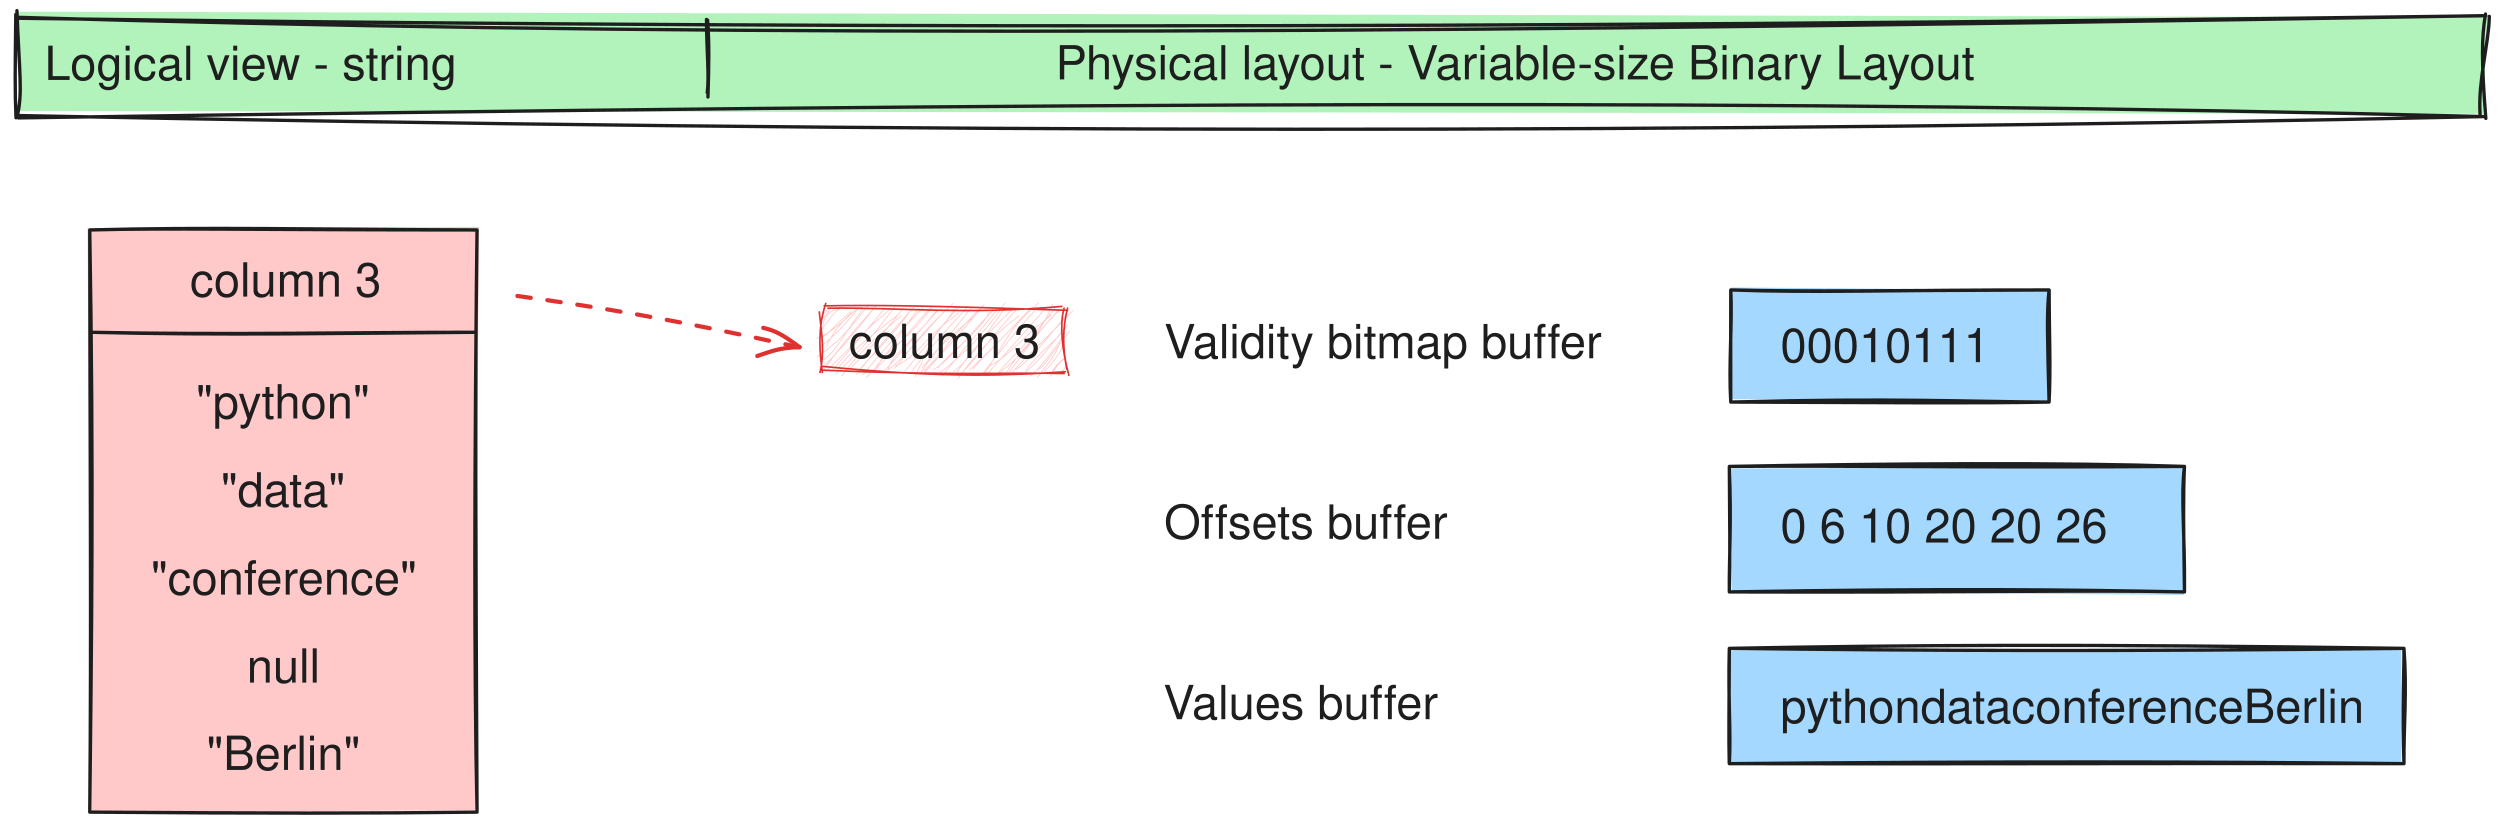
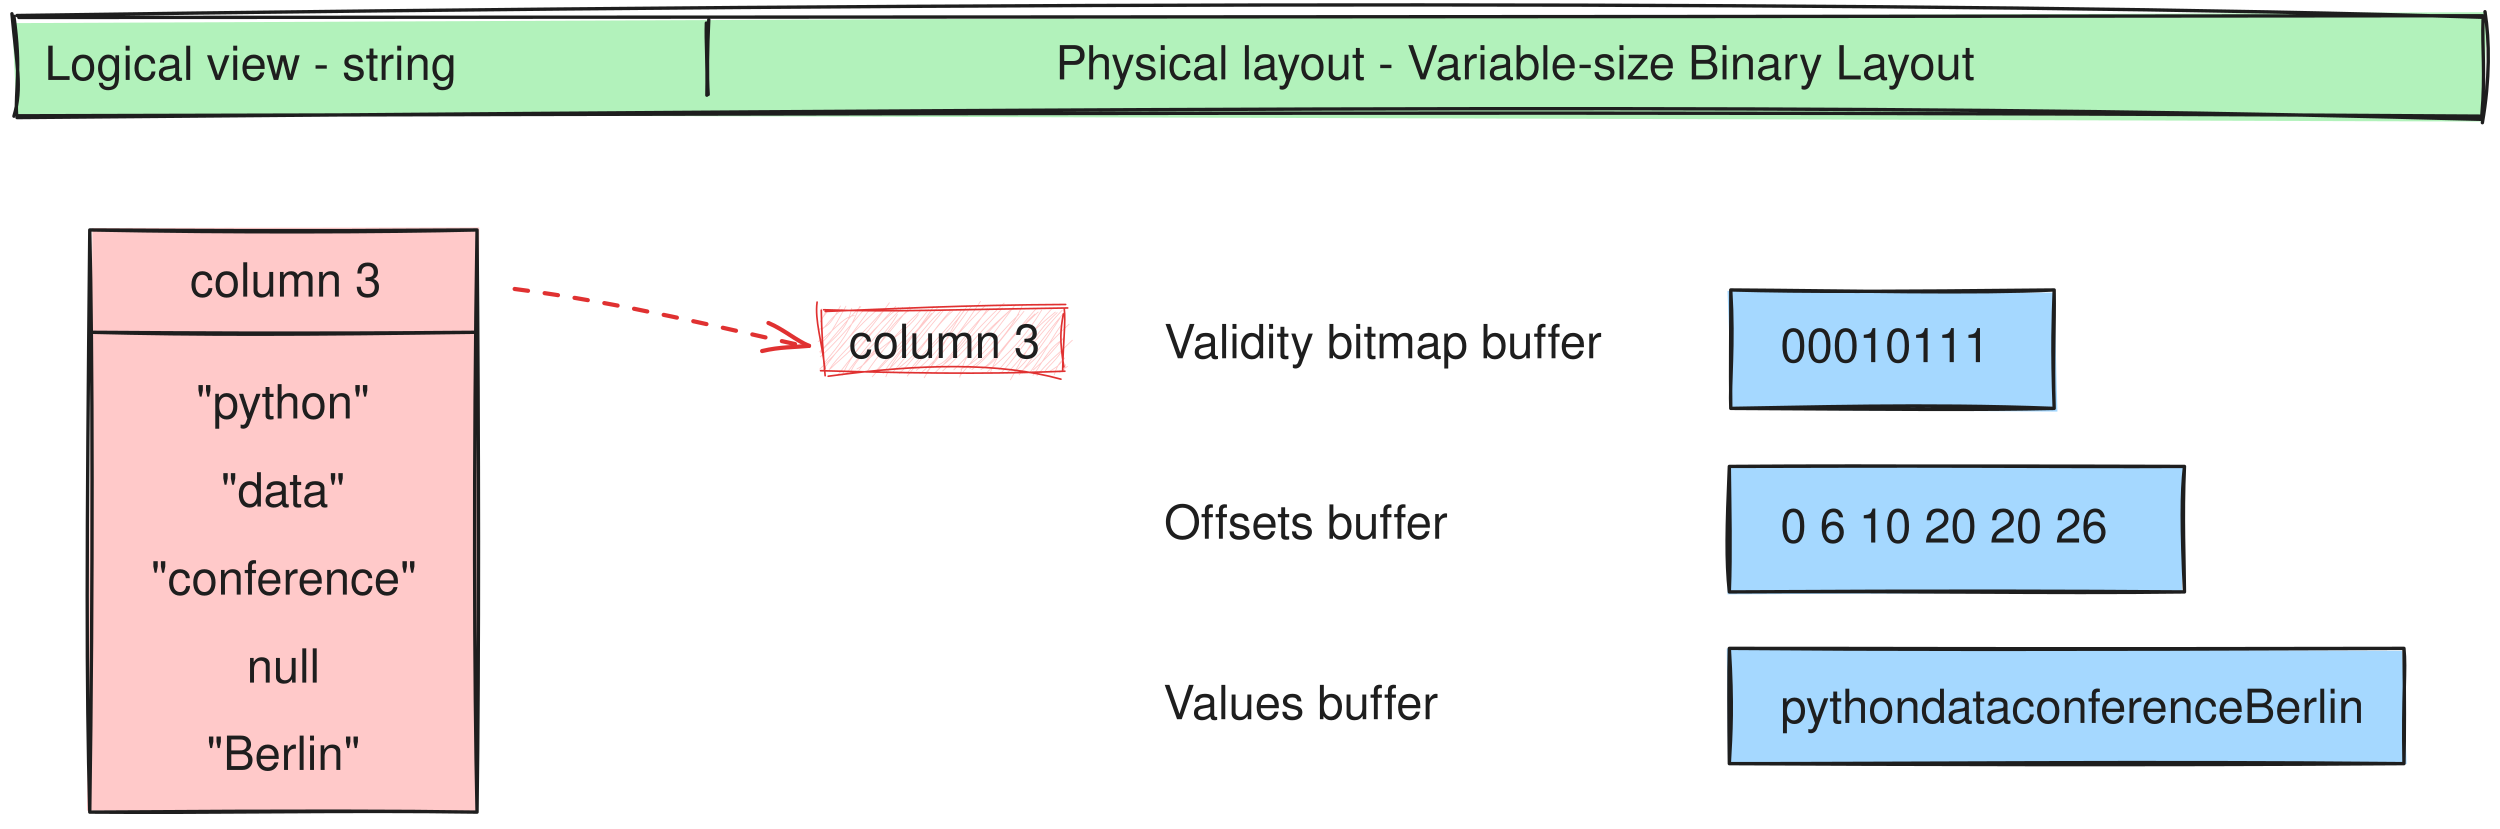
<svg xmlns="http://www.w3.org/2000/svg" version="1.1" viewBox="0 0 1487.031 493.062" width="1487.031" height="493.062">
-   
-   eyJ2ZXJzaW9uIjoiMSIsImVuY29kaW5nIjoiYnN0cmluZyIsImNvbXByZXNzZWQiOnRydWUsImVuY29kZWQiOiJ4nO2cW3NcdTAwMWG5XHUwMDEygN/zKyif17VWrbv2zVx1MDAxN4zvsYNvydlTrlx1MDAwMVx1MDAwNjNcdTAwMDZcdTAwMDZcZoPBTuW/n1x1MDAxNk5cdTAwMThcdTAwMThmXHUwMDFjXGbYy7rspHyRZiQh9afullr6/imXW4tcdTAwMWXa/tpfuTV/UPZcdTAwMWFBpeP11/5w6fd+p1x1MDAxYrRCzGLDv7utXqc8fLJcdTAwMTZF7e5ff/5cdTAwMTm/Qcqt5tNbfsNv+mHUxef+i3/nct+H38fq6fjlyFx1MDAwYm9cdTAwMWH+8IVhVlxcXHUwMDE1XHUwMDAwqGTycStcdTAwMWPWy0BQLak2ZvREXHUwMDEwVvyBK9SjcWlBd1x1MDAxYltcdTAwMTH5XHUwMDE1zKh6ja5cdTAwMWbnuKS1xrni9d2o2Fx1MDAxMPV8fWfd7O72XHUwMDBiJ/Hr1aDRKEZcdTAwMGaNYWO7LfyAcV436rTq/mVQiWq/+mUsPeutTqt3U1x1MDAwYv2u61x1MDAxNFx1MDAxOKW22l45iFx1MDAxZVxcXHUwMDFhpaPUp575K1x1MDAxN6e4z8eptYRLZVx1MDAwNVx1MDAwM66V5HyU7VxuXHUwMDEwXHUwMDFjiFx1MDAwNMU4o1QpIzRPtGyr1Wh1XFzL/lx1MDAwM777XHUwMDE3t63kles32MCwXHUwMDEyP+PJiqlW42f6vz6vpkQzy1x1MDAxOFx1MDAxM/hdaz16ouZcdTAwMDc3tVxiXHUwMDFm0YIoIS1nzFxizqSKh6rrXHUwMDBmXHUwMDA3RFpJwSpcdTAwMTO/62pv71ViiVx1MDAxOaae893ufm+bXHUwMDFlXp/W853tm8Ht1i5f+5n/v3iwOl7T33NcdTAwMDWHvUZjvMfDys9cdTAwMWWfyCi5jPyYjMZF9dpcdTAwMTXvSWhAXHUwMDAzZ1pcbrBCxdLYXGLCerK4RqtcXI/lbJj64490sY/8QZQm8Vx1MDAwNniWwINcdTAwMDCpmFx1MDAxNVxcpVxiPMwu8NHXYvHLzsHA7IjDTVvpXdVb0qy4wFx1MDAwM7NcdTAwMDRhN5IyhjKXkHdcdISifHGhqFx1MDAwNkOZeFx1MDAxZHmnjHCLgqzltKRzRsCOf6mkqDNqsXWgJbxDWY9b1Vxuo2LwOJygzUTqjtdcZlx1MDAxYVx1MDAwZlx1MDAxM2IzhFx1MDAwMLuc5lx1MDAxNFxuXHUwMDAx9tDwv8qtTTyx0VxibsLhTO1XJ5mJXHUwMDAy1Dij7KjVjnPLWKNcdTAwMTeEfme6h1qd4CZcYr3G2W9rx8/t7/5cdTAwMWFhICCfRfpZTSZkplwis2BcZpPapmHNZsfasPXqfd9/hK32OfNq161Kvth+K6zjd16CNaNcdTAwMDZVXGKCq5RcdTAwMTb4b0zkhlx1MDAwNShBqFx1MDAxMajBgHJQYFSiZS/jusSqrFSa5lx1MDAxYYTSXHUwMDA0K1x1MDAwME6BSUvtNN3SXHUwMDEyIThcdTAwMDdrXFwzQIwp1Ce48UUshVx1MDAxOf1cdTAwMWXhnkuRXHRus1x1MDAwNF4pykBJzVJcdTAwMDSezy7wlXbBP7zim6XTWn5jsHfS1Fx1MDAxN2Z3tfVcdTAwMTjqXHUwMDAwTfBcdTAwMWJcdTAwMDdcdTAwMTQ1irItJlx1MDAwNV5LYoxcdTAwMTVUWEM1pcmGvUjeo45cdTAwMTd2215cdTAwMDclXCJFl1x0rGk+PWYtRVx1MDAxZKtAvkNJX0yNXHUwMDFktm6cQsrdXHUwMDA3fj+3nsMxXHUwMDBiwpu31WW/acLLXHUwMDE0Wlx1MDAxNto4W2eijTY+UGXT0Fx1MDAxNrOjPTip5/Pmy+FFk/Ozol+t3uXvmiuOtrKGSNTlVlqDpmJClSHZUlrFpTHK2bBcdTAwMGKpsmfRlpJcdTAwMTJcdTAwMDGKOmdhLsBcdTAwMTU2llx1MDAxOS7j+ftcdTAwMDPwJ7pOalx1MDAwZt0hXlxy76HVi1x1MDAxMLBcdTAwMGKvXHUwMDEzeKWGv97FsnKbiGLnIXc4zH1b8Ods2lx1MDAxMi1cXK5NMnXkuaJfZtBuomlLNXL2aaG4VS1cdTAwMWbnXHUwMDBmLtXjffNcIqiL6Pbz/taKT1x1MDAwYsBcdTAwMDRcdTAwMDFcdTAwMDZo23JGXHUwMDAxTFxc9VDGLCVGoTo1Wlx0KqVJNOxlXHUwMDE2brVatmWbou05JVx1MDAxY+dcdTAwMDXJ0IClaF7EZkc8L1xiRZg2lqIlS9GYhTEn+qeNS3FcdTAwMTQl5ya2fv/ZiWFU4/fRbyNROb88rlx1MDAwZlip7l1cdTAwMTSg1s77930r70c9MyHVXqfT6q+Ncn5MNfSVLWjHYCpQkmZcdTAwMDFlmTFcdTAwMTJcdTAwMDcqjSf1XHUwMDAyNXtR3q9/6zRcdTAwMWZcdTAwMGL1vbB/dljqVeufV54nSdxsQq2VgIItJ3jiXHUwMDEy3JokZZprgdp4MY8xkydm0Fx1MDAxZkS3VWr03UHxaZxoklx1MDAxZcndmL3vxZ9u5HVcItQ0XHUwMDE1Z3QmXvHDSkZOw+tGW61mM4iwXHUwMDE5J60gjJJPXGbL3XCY1nxv6kNjyZl5bVfcZFx1MDAxN8e/5eJRXHUwMDFh/jH6/X9/pD6dOeyJtz+N/3ypcc1NJvUgtNZuXHUwMDExOJ6aY+z17Nhfl5p5XHUwMDBmSubqVG+39qpX4sA/6K069oYj2Fx1MDAxYcFcdTAwMDYjXHUwMDE1XHUwMDFm2zBcdTAwMThiT1x1MDAwNdHcWCUsR8tXvVx1MDAwZfZcdTAwMDCcKETEwHyGNTr+Ukut6aoo0NWxrMutRq9cdTAwMTnm+NtcdTAwMWHN07Uux0FcdTAwMTZjiyNJhlx1MDAxOZpWXHUwMDA25Tdttde8QHWH67vb0Ubvga5DqD5vXHUwMDFlNb5cZoorz7Amblx1MDAxN1BcIlx1MDAxY1x1MDAwNqZcdTAwMTjWmjAmJEVHwaJcdTAwMTTKV4KYcmKFZmpe91x1MDAxOK1cdTAwMGWGppd4j1uWi0H891r7Iaq1wr/X3lx1MDAxNuO0epdcdTAwMDSyyN6N5U5cdTAwMTdcdTAwMGKm0mxwOzvI24VcdTAwMDOxXHUwMDFmVY51dLZ/3+9tsegmXFx1Zex2Qlx1MDAwMUCjXHUwMDFiXHUwMDAydEpcdTAwMTlcdTAwMGJmUU1aSpVcdTAwMDRjXHJdLPogi2MtyLxcdTAwMWKxhlsxvj3xwe8vjrB+7+3pTda6JHalSKbG7jO6iMKOXHR6jO7G7Oju9u9vel/um41q4/ZcdTAwMTZcbl1227ta8UBcblx1MDAwNopcdTAwMTJhXHUwMDExXFyrpUEnZpJcXFx1MDAwM8RaLMVSkGimqsVcdTAwMDIpMlWwNIutUIOQILgx7MOQnmZcdTAwMTjRq/pcdTAwMWRcdTAwMWYl/e1JTq97WUZ15q5cdTAwMTNcdTAwMDNcdTAwMTQnztNDXHUwMDAxN2dcdTAwMDc67Fx1MDAxYzXuXHUwMDBlNtfvN4J6UPH2Slx1MDAwN3uKrjrQllx1MDAxM6mU0dTyacdYXHUwMDFhRVDfXHRcdTAwMTdkp5Hs19HFXHUwMDE2iFBi7sgojk6181x1MDAwNz5onqZ50+9gJW9P8nS9S6JYZbvG1Fgm0DdLc423Zqe42Vx1MDAwZvOXu6WCre/uXHUwMDFk3emj652v1+srTjFcdTAwMDNNJJrSTFA1bVFLjsau4lx1MDAxNFx1MDAwMJ1PwXSiXcuBWOA8YqSdk2G09/FlQ+VHWEhcdTAwMTJiV/Db4jtZ4zKjXHUwMDE4eTa9XHUwMDFhXGZcdTAwMTieuja9PTu8va2vm5eXX3c2XHUwMDBmXHUwMDA3X/3toH10dne1mVx1MDAwMW/NK9d6XHUwMDFkP1x1MDAwYl9IpL9iXHUwMDFjo5SWSKutsUpcdTAwMWGuJ6O60DAhSlx1MDAwYqaUooZzOlx1MDAwNliSX59y4DBcdTAwMWa/IFx1MDAwNJFaWulCTJiGlDBGbIhV6JWDYTiRpECstVx1MDAxMYytzNLWqMZ/91x1MDAwNm+mLtSZXHUwMDFlKlOoXHQoTV1cXMrPTlx1MDAxM+TDxvlD+eH88e7oMTzub53JL2zFVSHKsFs+XHUwMDEyyqAkKjVcdTAwMTnqz1x1MDAwNVx1MDAxMEebXHUwMDA2ga4sWyhA8tX2edB3lsotMn1cdTAwMTi0SV34vvZ50CTLXHUwMDAyWEicYZVkaepwZ3aAT1x1MDAwYls725xtXHUwMDE1bsJSaLeDu3p4VlpxgLXi2KHIsVx1MDAxZe7kyMlISCFcZkE8cO6jSkpKX8eYXHUwMDA1XHUwMDE30m9cdTAwMTY6rSM0lXT87Vx1MDAwZoafaPpcXK12/aibK/WqVb/ztiRn1b1cdTAwMWOetYVkalx1MDAxY9gsNKM21bwtzM7zeWeLnuhH2b3vXHUwMDFk31bzu/d1fXy48jwztF81ajVkWYqEaypcdTAwMTVcdTAwMDHKKXU7Klx1MDAxM7GBy8WZXHUwMDEx9D0kXHUwMDFhXHUwMDA1c7qnRjPNqeRcdTAwMWY4J3G+8Fx1MDAxYT3/n6E5o+rlwGxUdiBcdTAwMTW6YsxYlrrStDs7zXdS7Xyrim5cdTAwMTHWa72Dx5vat3rvceVpfk47O/taUOtcdTAwMGVcdTAwMTlb7CXOX4dnJlxysVQwOy/PSmqD2vldR1POS3NQQWHIlYKo6bX/KayfbcNcdTAwMTJcdTAwMTekbPZxeS1cdTAwMTnXzo1LYXxvdsa7Yb1UPK89VpphUFx1MDAxMIPW3WPTq6w241x1MDAxY1x1MDAxZiHoXHUwMDFlcyeC09dDcKZcYqpSq41VwJwrvVx1MDAxMONZx+XBWIJVXHUwMDE5bZR210PYlENcdTAwMDdKXHItXHUwMDBik30/XHUwMDA0mmSgxr2E1Vx1MDAwNVx1MDAxZLt97GKCV1oz0tkrsNxcdTAwMTiuOaRugu7PLvB7+/eXO1fXPLo6vTw4vVx1MDAwZaCQf7xadYF/7npcYi44wX7RXGZcXNxcdTAwMDBbMDg4U9xcdTAwMTklQlhcdTAwMTfkOJ/DKa1g6t+xf4J9PCaGr347XHUwMDA0pUBcdTAwMDHgbZXYdK0vU1tZp3pcdTAwMDTNXHUwMDBlKZTSLWrK1Likg9lcdF7fuNzpXHUwMDE1707goVHvbqvBzu1R+c1CXG7n3EFBclxiXHUwMDE1oKTk1pjEqi9aokRIrlxcwFx1MDAxMnVR9ItprKyLIOImjbhcdTAwMTWCuFx1MDAxME9hXHUwMDE1XHUwMDEzwGHsTOwoXHUwMDE0yVwiXGaW6ndcdTAwMWRO+M5cdTAwMGb2TDw9NeTx25/Gf2aB/7TblEK+kZmrS0Y7b0iwNNV9ODv4z++JvWjzNFx1MDAxM/2K1635y2Wfa0uMu1x1MDAxMuTpkHDiRFx1MDAxZlqr1lwiZkpZa1BDZnukXHUwMDBi7Z4qTTh1e05Su+hCk6bEXHUwMDA1oVJTKlxmOEU9dn/JaJXJXHUwMDA1QbB/hbW6rLkg3pr9ddnf3lxmZ7WHWr/cc61cXKfEoOwrd1xykmGcq/FzdWs3XntoXHUwMDFjuYMjXHUwMDFjR1x1MDAwNZRcdTAwMTXSyp9cdTAwMGb8SJ+Fstr0fHDBZJuUcPjjgKJRbcZcdTAwMDJyRm1cdTAwMDJGhDFoyjElsT+nm7Tk6S85sSx1XHUwMDA2zFx1MDAxNn/3NSX4L5xcdTAwMTJ/c8ejzLwpXGKYVlx1MDAwMsZcdTAwMTep4nnx6Fx1MDAwNS6NvVayVjtmhfN8M3zIXHUwMDE3j1xuhVx1MDAxNT/n/JsrXHUwMDFl0UpCn1x1MDAwNqdcdTAwMWGUUJxvXHUwMDE2POec5dNcYlxuXHUwMDA0R4BaPbzh0aR58IZI7eZcdTAwMTSkM9WDXHUwMDE3XHUwMDE24ZH8XZ55fFboM9elx+5vTEZ94IBLnOLSNpmOZ1x1MDAxN/dB/+vu2eNZ5+D09Ph4/2pw14fKt1x1MDAxNVx1MDAxN/dnPXgpXHKyILQw7mohLpKRXcuRdlQvZN71aO2W21x1MDAxNPtYkFx1MDAxZSX/8t6fjua5Iz7x4YCn4OK39ednaUeGh//p59Csee12McLeXHUwMDFjmVx1MDAxOGvunq3NVDPTfbmBXHUwMDFkTlx1MDAwZo4531xyzPdcdTAwMWaffvxcdTAwMWbTvlwiXHUwMDE2In0=
  <defs>
    <style class="style-fonts">
      @font-face {
        font-family: "Virgil";
        src: url("https://excalidraw.com/Virgil.woff2");
      }
      @font-face {
        font-family: "Cascadia";
        src: url("https://excalidraw.com/Cascadia.woff2");
      }
      @font-face {
        font-family: "Assistant";
        src: url("https://excalidraw.com/Assistant-Regular.woff2");
      }
    </style>
  </defs>
  <g stroke-linecap="round" transform="translate(1028.625 277.4315) rotate(0 135.3646 37.32297)">
-     <path d="M1.26 1.18 L271.58 0.34 L270.31 76.42 L1.56 74.39" stroke="none" stroke-width="0" fill="#a5d8ff" />
-     <path d="M0 0 C98.51 -1.77, 196.37 -2.52, 270.73 0 M0 0 C69.66 -0.61, 139.93 0.87, 270.73 0 M270.73 0 C268.39 18.51, 271.04 38.44, 270.73 74.65 M270.73 0 C269.83 16.61, 270.2 35.35, 270.73 74.65 M270.73 74.65 C211.1 73.31, 147.67 75.17, 0 74.65 M270.73 74.65 C201.77 73.35, 133.77 72.39, 0 74.65 M0 74.65 C-0.25 56.19, 1.4 34.22, 0 0 M0 74.65 C0.55 53.83, 0.2 34.02, 0 0" stroke="#1e1e1e" stroke-width="2" fill="none" />
+     <path d="M-0.16 -0.13 L270.38 0.88 L269.2 74.76 L-1.1 76.09" stroke="none" stroke-width="0" fill="#a5d8ff" />
+     <path d="M0 0 C99.08 -0.77, 197.98 0.42, 270.73 0 M0 0 C103.23 -0.36, 205.67 -0.22, 270.73 0 M270.73 0 C268.9 15.58, 268.92 36.77, 270.73 74.65 M270.73 0 C269.41 29.71, 270.65 56.86, 270.73 74.65 M270.73 74.65 C188.37 75.73, 105.98 73.88, 0 74.65 M270.73 74.65 C202.59 74.18, 132.47 73.87, 0 74.65 M0 74.65 C-2 55.98, -1.56 36.6, 0 0 M0 74.65 C0.93 51.11, 0.28 25.98, 0 0" stroke="#1e1e1e" stroke-width="2" fill="none" />
  </g>
  <g transform="translate(1059.018 296.9586) rotate(0 101.1992 16.1)">
    <text x="0" y="25.761" font-family="Helvetica, Segoe UI Emoji" font-size="28px" fill="#1e1e1e" text-anchor="start" style="white-space: pre;" direction="ltr" dominant-baseline="alphabetic">0 6 10 20 20 26 </text>
  </g>
  <g stroke-linecap="round" transform="translate(10 10) rotate(0 733.5156 29.72166)">
-     <path d="M0.63 -3.04 L1469.53 0.27 L1466.99 57.72 L1.26 56.03" stroke="none" stroke-width="0" fill="#b2f2bb" />
-     <path d="M-0.68 0.84 C427.25 6.54, 853.17 7.67, 1468.55 -0.62 M-0.4 0.28 C363.15 10.9, 726.15 12.05, 1466.78 -0.67 M1470.66 -0.26 C1470.56 15.09, 1463.83 37.99, 1465.19 58.1 M1468.41 -1.66 C1466.07 12.24, 1465.89 25.99, 1468.6 60.44 M1466.83 59.32 C1052.76 48.89, 640.1 50.59, 0.94 60.13 M1467.65 59.34 C1001.83 69.53, 537.05 69.47, 0.47 58.71 M0.26 59.02 C3.6 45.17, 1.47 33.45, 0.07 -3.66 M-0.49 60.06 C-1.17 44.02, -1.02 32.52, -0.61 -1.42" stroke="#1e1e1e" stroke-width="2" fill="none" />
+     <path d="M-2.7 3.75 L1469.27 -2.77 L1467.11 62.3 L-0.1 57.91" stroke="none" stroke-width="0" fill="#b2f2bb" />
+     <path d="M1.2 0.39 C384.18 0.19, 770.61 0.15, 1466.67 -0.65 M0.08 -0.78 C578.88 -9.18, 1157.53 -9.54, 1467.55 0.31 M1468.09 -3.05 C1470.89 14.4, 1471.02 37.32, 1466.55 62.99 M1466.95 1.74 C1466.3 18.71, 1468.41 33.62, 1466.21 58.66 M1466.77 61.01 C1172.06 53.01, 879.83 52.4, 0.14 59.95 M1466.72 59.08 C1143.77 56.87, 821.37 56.6, 0.54 58.86 M-1.72 59.12 C3.41 42.3, -0.21 27.95, -2.91 -1.83 M-0.14 58.23 C-1.01 43.66, 2.79 31.98, -1.72 -0.33" stroke="#1e1e1e" stroke-width="2" fill="none" />
  </g>
  <g transform="translate(26.47694 21.80472) rotate(0 122.9375 16.1)">
    <text x="0" y="25.761" font-family="Helvetica, Segoe UI Emoji" font-size="28px" fill="#1e1e1e" text-anchor="start" style="white-space: pre;" direction="ltr" dominant-baseline="alphabetic">Logical view - string</text>
  </g>
  <g transform="translate(627.8595 21.47495) rotate(0 275.208 16.1)">
    <text x="0" y="25.761" font-family="Helvetica, Segoe UI Emoji" font-size="28px" fill="#1e1e1e" text-anchor="start" style="white-space: pre;" direction="ltr" dominant-baseline="alphabetic">Physical layout - Variable-size Binary Layout</text>
  </g>
  <g stroke-linecap="round" transform="translate(53.3894 136.7834) rotate(0 115.1775 173.1395)">
-     <path d="M-1.37 -1.02 L231.52 -1.83 L229.08 345.15 L1.25 346.41" stroke="none" stroke-width="0" fill="#ffc9c9" />
-     <path d="M0 0 C69.06 -1.89, 133.99 -0.32, 230.36 0 M0 0 C46.42 -1.25, 92.69 -0.03, 230.36 0 M230.36 0 C229.07 92.15, 229.65 186.2, 230.36 346.28 M230.36 0 C228.89 129.35, 228.4 258.8, 230.36 346.28 M230.36 346.28 C166.18 347.09, 103.92 346.94, 0 346.28 M230.36 346.28 C168.65 346.99, 106.54 347.14, 0 346.28 M0 346.28 C1.07 245.86, 2.41 144.35, 0 0 M0 346.28 C0.99 236.5, 0.08 126.61, 0 0" stroke="#1e1e1e" stroke-width="2" fill="none" />
+     <path d="M1.58 -1.16 L231.69 -1.47 L229.84 345.96 L-1.68 345.42" stroke="none" stroke-width="0" fill="#ffc9c9" />
+     <path d="M0 0 C58 0.28, 118.36 0.79, 230.36 0 M0 0 C87.11 1.7, 173.99 1.32, 230.36 0 M230.36 0 C231.46 127.18, 231.6 251.68, 230.36 346.28 M230.36 0 C228.18 135.54, 228.67 271.22, 230.36 346.28 M230.36 346.28 C152.3 345.11, 72.13 346.9, 0 346.28 M230.36 346.28 C181.23 345.6, 133.26 345.37, 0 346.28 M0 346.28 C2.01 208.72, 1.69 71.2, 0 0 M0 346.28 C-2.1 269.71, -1.94 193.57, 0 0" stroke="#1e1e1e" stroke-width="2" fill="none" />
  </g>
  <g stroke-linecap="round">
    <g transform="translate(54.34574 197.6443) rotate(0 114.2212 0)">
-       <path d="M0 0 C82.11 1.67, 164.34 -0.11, 228.44 0 M0 0 C75.9 1.96, 152.87 0.58, 228.44 0" stroke="#1e1e1e" stroke-width="2" fill="none" />
+       <path d="M0 0 C60.55 0.37, 116.83 0.93, 228.44 0 M0 0 C63.63 1.68, 126.23 1.48, 228.44 0" stroke="#1e1e1e" stroke-width="2" fill="none" />
    </g>
  </g>
  <mask />
  <g transform="translate(112.9947 150.6543) rotate(0 56.80664 16.1)">
    <text x="0" y="25.761" font-family="Helvetica, Segoe UI Emoji" font-size="28px" fill="#1e1e1e" text-anchor="start" style="white-space: pre;" direction="ltr" dominant-baseline="alphabetic">column 3</text>
  </g>
  <g transform="translate(116.5933 223.1398) rotate(0 51.97363 16.1)">
    <text x="0" y="25.761" font-family="Helvetica, Segoe UI Emoji" font-size="28px" fill="#1e1e1e" text-anchor="start" style="white-space: pre;" direction="ltr" dominant-baseline="alphabetic">"python"</text>
  </g>
  <g transform="translate(131.3794 275.5343) rotate(0 37.1875 16.1)">
    <text x="0" y="25.761" font-family="Helvetica, Segoe UI Emoji" font-size="28px" fill="#1e1e1e" text-anchor="start" style="white-space: pre;" direction="ltr" dominant-baseline="alphabetic">"data"</text>
  </g>
  <g transform="translate(89.76692 327.9063) rotate(0 79.20801 16.1)">
    <text x="0" y="25.761" font-family="Helvetica, Segoe UI Emoji" font-size="28px" fill="#1e1e1e" text-anchor="start" style="white-space: pre;" direction="ltr" dominant-baseline="alphabetic">"conference"</text>
  </g>
  <g transform="translate(122.8345 432.1987) rotate(0 45.73242 16.1)">
    <text x="0" y="25.761" font-family="Helvetica, Segoe UI Emoji" font-size="28px" fill="#1e1e1e" text-anchor="start" style="white-space: pre;" direction="ltr" dominant-baseline="alphabetic">"Berlin"</text>
  </g>
  <g transform="translate(146.774 380.2783) rotate(0 21.79297 16.1)">
    <text x="0" y="25.761" font-family="Helvetica, Segoe UI Emoji" font-size="28px" fill="#1e1e1e" text-anchor="start" style="white-space: pre;" direction="ltr" dominant-baseline="alphabetic">null</text>
  </g>
  <g stroke-linecap="round" transform="translate(488.8656 183.5896) rotate(0 72.28798 18.98326)">
-     <path d="M0 0 C0 0, 0 0, 0 0 M0 0 C0 0, 0 0, 0 0 M0.2 5.07 C-0.23 3.44, 0.88 3.31, 4.49 0.02 M-0.96 6.58 C1.73 4.99, 2.83 2.91, 4.63 1.02 M0.62 12.27 C0.52 4.98, 3.86 1.52, 10.13 -0.05 M-0.08 11.83 C4.4 7.77, 4.74 3.64, 11.63 -0.65 M-3.02 17.67 C1.85 16.39, 10.64 9.68, 19.32 1.45 M-0.95 17.28 C3.67 16.12, 7.16 9.82, 17.23 1.91 M2.71 22.55 C6.6 13.14, 16.76 1.17, 23.7 -0.87 M-0.49 22.46 C6.88 16.5, 12.97 10.58, 21.22 0.3 M-2.82 28.72 C6.66 21.47, 9.27 21.19, 27.86 -2.19 M1.05 30.42 C7.77 25.89, 12.03 16.96, 24.53 -0.15 M-0.08 35.44 C10.05 25.44, 18.3 15.77, 32.15 -1.6 M0.11 37.78 C6.5 28.53, 15.17 17.19, 30.78 0.11 M2.39 37.47 C17.71 23.11, 23.47 13.98, 40.85 0.3 M5.93 37.26 C14.77 26.09, 26.17 13.83, 37.51 -0.41 M9.11 35.89 C16.98 25.7, 27.46 17.68, 45.11 3.72 M8.28 38.8 C18.97 29.26, 30.56 16.08, 43.65 -1.48 M11.74 40.09 C23.93 23.25, 38.54 12.05, 47.31 4.1 M16.08 36.07 C28.13 25.18, 42.39 7.61, 48.39 -0.31 M21.51 38.15 C23.67 32.93, 34.76 25.12, 51.91 2.46 M20.36 39.26 C34.42 21.82, 47.8 6.64, 54.68 -0.76 M26.73 40.76 C41.63 25.01, 50.98 7.34, 57.85 -0.19 M24.39 39.45 C37.46 23.26, 49.36 10.68, 60.11 -0.52 M33.18 35.57 C34.03 26.59, 47.34 23.3, 65.43 -0.55 M30.6 37.38 C42.27 25.77, 53.22 11.92, 64.41 -0.28 M38.99 37.56 C41 28.28, 47.08 26.17, 68.64 1.46 M36.03 38.26 C47.6 25.9, 60.9 10.31, 68.34 1.07 M43.02 35.44 C46.35 34.01, 52.49 20.22, 78.09 -3.04 M39.27 36.63 C49.74 28.55, 58.27 17.27, 73.13 1.23 M43.72 34 C58.13 27.91, 57.87 19.81, 81.38 2.55 M47.9 39.12 C60.99 22.7, 73.69 9, 79.45 -0.66 M55.5 40.5 C62.13 26.91, 62.22 18.76, 81.92 -1.33 M53.4 37.29 C58.07 30.8, 68.75 18.33, 86.82 -1.22 M59.66 35.03 C66.58 27.24, 68.06 23.1, 91.37 3.98 M58.62 38.44 C66.05 27.1, 72.56 20.01, 88.54 -0.02 M60.67 36.91 C70.16 28.92, 76.7 16.43, 96.48 -2.28 M60.7 38.41 C73.69 24.47, 84.6 11.85, 95.18 -0.79 M69.14 35.03 C76.72 25.44, 95.51 12.25, 99.46 2.11 M66.52 36.4 C77.97 28.6, 86.11 17.26, 101.44 1.45 M70.12 38.27 C84.83 26.74, 95.27 16.33, 108.9 -3.31 M71.61 39.81 C85.77 22.47, 98.1 8.26, 105.65 -0.89 M78.04 37.83 C90.43 27.56, 93.77 20.41, 108.06 0.74 M79.64 38.99 C87.42 26.7, 97.94 15.12, 112.67 0.97 M81.02 41.63 C96 20.24, 110.63 9.43, 117.21 4.35 M85.3 36.12 C94.04 26.53, 100.92 16.83, 116.71 -0.39 M87.8 36.68 C94.5 29.99, 106.74 18.52, 125.15 -0.91 M89.78 35.96 C98.66 25.45, 109.17 16.19, 123.5 0.56 M96.08 39.47 C107.33 23.54, 111.63 10.58, 128.98 -3.37 M95.65 38.72 C104.21 27.96, 111.53 17.78, 126.54 1.35 M99.42 34.29 C110.3 28.8, 115.65 20.71, 136.25 3.83 M98.4 38.83 C107.06 29.09, 116.67 18.67, 131.89 1.03 M103.59 39.7 C120.18 27.85, 131.47 11.73, 137.37 -2.83 M105.26 37.78 C112.63 28.65, 120.87 22.96, 139.07 -0.96 M108.81 39.55 C119.02 22.54, 131.58 12.42, 140.47 1.07 M110.07 39.67 C121.24 24.67, 133.3 7.35, 142.54 -0.04 M113.4 37.68 C122.53 27.08, 126.07 25.52, 149.14 1.32 M115.44 36.27 C126.32 28.69, 136.63 13.79, 145.98 3.41 M121.42 36.52 C128.97 26.07, 139.86 19.03, 145.93 10.15 M121.02 38.08 C130.57 29.58, 137.86 19.76, 144.34 11.51 M128.92 36.2 C134.08 32.54, 136.44 26.38, 147.33 13.62 M124.23 39.91 C134.54 30.35, 138.06 23.52, 143.38 16.75 M128.29 40.96 C132.7 33.89, 138.09 30.31, 141.44 20.51 M129.25 39.69 C135.77 35.05, 140.96 27.27, 143.97 21.29 M135.65 40.25 C138.57 36.32, 141.84 29.85, 145.46 29.81 M136.47 38.78 C138.43 34.27, 141.99 31.06, 144.53 29.21 M142.53 38.01 C143.56 36.79, 145.17 34.22, 145.3 33.93 M142.06 38.55 C142.28 37.67, 143.98 36.28, 145.16 34.13" stroke="#ffc9c9" stroke-width="0.5" fill="none" />
-     <path d="M3.63 -0.26 C47.12 -0.88, 84.53 3.87, 142.73 -1.34 M1.38 -1.66 C31.78 -2.22, 64.01 -1.8, 146.15 0.99 M144.06 -0.3 C141.45 8.97, 142.61 23.91, 146.93 39.68 M146.13 -0.25 C143.21 11.15, 143.04 23.03, 145.74 36.14 M144.83 37.54 C113.35 39.54, 77.07 41.87, 0.07 34.31 M144.08 38.58 C110.67 37.79, 77.5 39.99, -0.61 36.55 M0.27 37.93 C-1.15 27.24, -2.84 12.16, 2.32 -3.12 M-1.13 37.94 C1.69 26.58, -0.01 14.89, -1.55 1.98" stroke="#e03131" stroke-width="1" fill="none" />
+     <path d="M0 0 C0 0, 0 0, 0 0 M0 0 C0 0, 0 0, 0 0 M-0.9 7.81 C2.3 2.54, 2.35 0.52, 3.8 0.42 M-0.14 6.13 C2.11 3.32, 3.69 1.1, 4.21 0.51 M-2.29 12.36 C5.1 11.38, 7.99 3.53, 11.03 -1.6 M-0.19 12.64 C3.31 9.65, 4.6 6.12, 12.09 0.4 M-2.16 19.53 C5.23 15.54, 12.98 4.22, 19.23 4.16 M-0.1 19.98 C4.35 16.56, 6.29 12.96, 14.29 -1.47 M-0.8 26.44 C2.42 20.15, 14.76 14.99, 17.73 -0.22 M-1.29 25.74 C7.86 16.53, 13.61 7.59, 23.13 -1.22 M1.17 32.76 C5.22 27.02, 14.59 18.71, 22.45 -1.24 M-0.95 28.68 C6.32 21.99, 14.26 13.5, 24.62 1.02 M-1.3 35.97 C11.35 24.58, 17.26 15.78, 28.06 0.87 M0.43 36.89 C10.9 21.86, 22.68 9.79, 32.1 1.37 M4.96 35.85 C12.95 27.85, 19.98 24.69, 40.14 -3.49 M4.35 36.33 C9.04 28.8, 17.69 21.74, 36.69 0.98 M12.07 39.64 C19.25 23.97, 32.15 10.04, 45.63 -0.59 M9.25 39.73 C16.7 30.09, 24.56 19.95, 43.96 -1.4 M16.86 38.41 C20.73 27.17, 35.45 20.21, 44.88 3.47 M14.27 38.97 C27.08 21.72, 38.78 7.88, 48.04 -0.73 M20.86 35.85 C32.73 30.13, 35.27 11.65, 54.1 -0.59 M21.46 37.67 C27.84 27.92, 40.25 14.52, 52.25 -1.13 M23.46 34.5 C32.96 23.38, 49.54 14.63, 57.39 3.6 M27.03 37.3 C33.12 28.45, 41.64 17.1, 59.2 0.81 M29.97 40.54 C41.73 26.67, 52.15 18.97, 65.24 2.75 M31.5 37.88 C43.76 23.85, 55.02 11.72, 63.45 0.61 M38.05 40.49 C42.01 29.84, 55.52 16.1, 66.51 -1.29 M36.35 38.51 C45.15 25.44, 60.25 9.68, 69.6 -1.42 M37.74 38.03 C52.84 24.22, 59.47 11.69, 70.95 1.17 M42.07 38.09 C53.58 24.39, 64.16 10.54, 72.95 0.35 M46 38.65 C59.27 25.73, 65.05 13.45, 77.2 0.49 M44.89 35.87 C59.1 25.75, 67.08 10.34, 77.61 1.62 M50.64 38.51 C61.56 24.51, 76.38 10.83, 83.26 0.32 M50.79 40.11 C62.23 25.27, 72.83 17.03, 85.11 0.66 M60.87 41.1 C72.4 22.71, 77.74 9.57, 86.54 -1.49 M56.24 36.7 C70.73 24.77, 80.94 9.14, 88.55 -0.96 M59.25 38.05 C77.82 21.7, 86.07 7.98, 94.32 -4.3 M62.23 37.79 C73.37 23.81, 85.74 9.06, 97.21 -1.82 M68.28 33.84 C76.39 31.48, 80.26 19.94, 99.76 0.21 M66.95 38.39 C79.91 26.5, 89.02 13.97, 98.68 0.02 M70.29 34.6 C79.07 29.76, 87.39 16.19, 108.41 -3.31 M71.89 37.04 C85.65 24.6, 95.3 13.05, 107.48 -0.39 M82.02 40.77 C84.8 24.22, 98.3 13.32, 114.19 -1.08 M78.48 36.39 C89.28 26.24, 97.21 14.56, 111.18 1.77 M82.59 35.97 C94.62 30.88, 100.52 20, 117.26 3.3 M82.2 39.85 C91.73 28.68, 96.58 22.17, 114.41 -1.55 M87.99 35.64 C102.4 25.93, 115.38 7.94, 119.28 -2.17 M89.24 36.21 C99.09 29.16, 105.28 19.71, 120.19 1.6 M95.11 35.86 C105.68 31.4, 107.63 20.75, 126.71 3.15 M94.56 36.27 C102.81 31.41, 108.47 21.61, 127.41 0.04 M100.22 38.07 C103.77 27.8, 111.08 18.25, 128.64 2 M98.58 37.43 C110.34 27.7, 121.69 16.07, 130.76 0.86 M106.95 37.83 C119 24.95, 126.64 10.69, 136.77 0 M105.27 36.39 C114.45 25.74, 121.05 16.32, 138.87 2.02 M112.19 42.32 C122.71 22.96, 128.9 12.17, 139.96 2.37 M110.13 38.44 C121.73 26.07, 133.1 11.01, 142.91 0.97 M117.32 39.33 C124.19 30.73, 129.25 24.5, 141.58 5.75 M113.58 38.39 C123.5 31.21, 128.91 19.7, 144.13 2.34 M123.5 38.28 C131.27 28.4, 138.81 14.08, 142.57 9.59 M118.41 37.43 C130.12 27.61, 134.36 20.92, 147.04 9.22 M125.55 39.68 C129.44 35.5, 134.66 22.56, 144.13 17.96 M125.7 36.5 C131.9 31.16, 137.51 25.37, 144.19 16.82 M127.89 39.94 C134.22 31.8, 142.23 25.48, 148.98 18.79 M132.94 36.92 C133.75 35.21, 140.41 29.82, 143.59 23.61 M138.24 39.32 C140.18 32.89, 142.14 31.8, 143.52 29.78 M135.39 37.34 C138.99 35.14, 140.95 34.23, 144.46 29.32 M141.09 37.14 C143.37 38.12, 144.48 36.65, 144.86 33.32 M141.37 37.83 C143.31 36.27, 144.26 35.78, 146.09 34.29" stroke="#ffc9c9" stroke-width="0.5" fill="none" />
+     <path d="M1.99 1.67 C39.13 0.2, 83.93 -2.15, 144.99 -2.48 M1.04 0.65 C41.25 2.18, 82.58 0.42, 146.2 -0.41 M143.62 3.15 C141.92 12.6, 141.3 18.82, 143.94 34.62 M144.16 -0.2 C145.08 8.3, 143.6 18.42, 143.23 36.31 M142.19 41.95 C105.66 31.92, 59.25 32.65, 3.75 40.2 M144.53 37.2 C112.68 38.48, 76.97 39.12, -0.78 36.91 M1.76 35.64 C0.11 20.01, -4.35 6.73, -2.84 -3.89 M1.94 39.87 C0.6 26.14, -0.2 12.93, -0.35 0.88" stroke="#e03131" stroke-width="1" fill="none" />
  </g>
  <g transform="translate(504.8871 187.1713) rotate(0 56.80664 16.1)">
    <text x="0" y="25.761" font-family="Helvetica, Segoe UI Emoji" font-size="28px" fill="#1e1e1e" text-anchor="start" style="white-space: pre;" direction="ltr" dominant-baseline="alphabetic">column 3</text>
  </g>
  <g transform="translate(692.4202 294.6718) rotate(0 83.54199 16.1)">
    <text x="0" y="25.761" font-family="Helvetica, Segoe UI Emoji" font-size="28px" fill="#1e1e1e" text-anchor="start" style="white-space: pre;" direction="ltr" dominant-baseline="alphabetic">Offsets buffer</text>
  </g>
  <g transform="translate(691.9448 402.0183) rotate(0 81.21777 16.1)">
    <text x="0" y="25.761" font-family="Helvetica, Segoe UI Emoji" font-size="28px" fill="#1e1e1e" text-anchor="start" style="white-space: pre;" direction="ltr" dominant-baseline="alphabetic">Values buffer</text>
  </g>
  <g transform="translate(692.4202 187.3253) rotate(0 129.4521 16.1)">
    <text x="0" y="25.761" font-family="Helvetica, Segoe UI Emoji" font-size="28px" fill="#1e1e1e" text-anchor="start" style="white-space: pre;" direction="ltr" dominant-baseline="alphabetic">Validity bitmap buffer</text>
  </g>
-   <g stroke-linecap="round" transform="translate(1029.484 172.4703) rotate(0 94.66344 33.33859)">
-     <path d="M0.32 -1.52 L190.58 0.13 L189.31 65.81 L0.63 64.97" stroke="none" stroke-width="0" fill="#a5d8ff" />
-     <path d="M0 0 C51.25 1.9, 99.25 -0.11, 189.33 0 M0 0 C47.36 1.12, 92.96 0.31, 189.33 0 M189.33 0 C187.8 13.54, 188.37 30.06, 189.33 66.68 M189.33 0 C189.4 24.81, 190.39 47.72, 189.33 66.68 M189.33 66.68 C142.94 66.54, 96.76 64.1, 0 66.68 M189.33 66.68 C143.14 67.53, 97.1 67, 0 66.68 M0 66.68 C-1.4 44.19, 1.06 19.22, 0 0 M0 66.68 C-0.02 44.87, -0.11 21.87, 0 0" stroke="#1e1e1e" stroke-width="2" fill="none" />
+   <g stroke-linecap="round" transform="translate(1029.484 172.4703) rotate(0 96.17927 35.22724)">
+     <path d="M-1.94 0.56 L192.47 1.59 L194.3 72.36 L0.64 71.08" stroke="none" stroke-width="0" fill="#a5d8ff" />
+     <path d="M0 0 C72.44 0.46, 146.21 2.32, 192.36 0 M0 0 C46.31 1.25, 92.3 0.98, 192.36 0 M192.36 0 C192.73 21.13, 191.47 40.21, 192.36 70.45 M192.36 0 C191.81 16.69, 190.98 33.99, 192.36 70.45 M192.36 70.45 C115.16 67.45, 40.49 69.92, 0 70.45 M192.36 70.45 C147.97 71.45, 104.35 71.05, 0 70.45 M0 70.45 C-0.73 54.44, 1.98 33.37, 0 0 M0 70.45 C-0.33 45.29, 0.1 21.28, 0 0" stroke="#1e1e1e" stroke-width="2" fill="none" />
  </g>
  <g transform="translate(1059.018 189.647) rotate(0 60.22461 16.1)">
    <text x="0" y="25.761" font-family="Helvetica, Segoe UI Emoji" font-size="28px" fill="#1e1e1e" text-anchor="start" style="white-space: pre;" direction="ltr" dominant-baseline="alphabetic">00010111</text>
  </g>
  <g stroke-linecap="round">
    <g transform="translate(421.3093 12.369) rotate(0 0 22.21342)">
-       <path d="M-1.08 -0.81 C-1.03 17.96, 0.62 32.4, -0.62 42.75 M-0.43 -0.43 C0.6 13.35, 0.39 25.69, -0.21 45.32" stroke="#1e1e1e" stroke-width="2" fill="none" />
+       <path d="M-1.16 1.34 C-1.57 12.19, -0.42 23.73, -0.86 44.26 M0.28 -0.73 C-0.55 16.36, -0.76 32.98, -0.07 43.82" stroke="#1e1e1e" stroke-width="2" fill="none" />
    </g>
  </g>
  <mask />
  <g stroke-linecap="round">
    <g transform="translate(309.0698 172.9068) rotate(0 83.65341 17.0285)">
-       <path d="M-1.31 3.14 C46.51 9.76, 88.19 16.27, 166.79 33.75" stroke="#e03131" stroke-width="2.5" fill="none" stroke-dasharray="8 10" />
+       <path d="M-2.94 -1.02 C62.35 7.31, 124.63 23.24, 170.53 33.23" stroke="#e03131" stroke-width="2.5" fill="none" stroke-dasharray="8 10" />
    </g>
    <g transform="translate(309.0698 172.9068) rotate(0 83.65341 17.0285)">
-       <path d="M141.39 38.84 C149.7 36.06, 154.73 33.8, 166.54 33.6" stroke="#e03131" stroke-width="2.5" fill="none" />
+       <path d="M144.26 35.89 C154.82 33.36, 163.67 33.67, 172.14 32.81" stroke="#e03131" stroke-width="2.5" fill="none" />
    </g>
    <g transform="translate(309.0698 172.9068) rotate(0 83.65341 17.0285)">
-       <path d="M144.92 22.11 C152.19 23.8, 156.28 26.03, 166.54 33.6" stroke="#e03131" stroke-width="2.5" fill="none" />
+       <path d="M148.02 19.21 C157.06 23.02, 164.49 29.65, 172.14 32.81" stroke="#e03131" stroke-width="2.5" fill="none" />
    </g>
  </g>
  <mask />
  <g stroke-linecap="round" transform="translate(1028.625 385.6545) rotate(0 200.638 34.28586)">
-     <path d="M-0.91 1.16 L399.72 -0.36 L399.71 68.07 L-1.13 68.55" stroke="none" stroke-width="0" fill="#a5d8ff" />
-     <path d="M0 0 C104.69 -1.99, 207.91 -2.73, 401.28 0 M0 0 C115 1.39, 230.84 1.97, 401.28 0 M401.28 0 C403.17 25.06, 401.14 45.8, 401.28 68.57 M401.28 0 C401.39 16.64, 400.17 34.54, 401.28 68.57 M401.28 68.57 C256.58 68.27, 110.45 68.92, 0 68.57 M401.28 68.57 C280.51 67.3, 159.04 67.17, 0 68.57 M0 68.57 C1.07 49.38, -0.83 31.74, 0 0 M0 68.57 C-0.44 52.77, -0.11 36.98, 0 0" stroke="#1e1e1e" stroke-width="2" fill="none" />
+     <path d="M-1.53 0.11 L400.18 1.44 L402.89 68.77 L-0.8 67.94" stroke="none" stroke-width="0" fill="#a5d8ff" />
+     <path d="M0 0 C87.67 -0.05, 173.41 0.5, 401.28 0 M0 0 C90.77 0.77, 182.26 0.89, 401.28 0 M401.28 0 C402.58 12.65, 400.54 27.39, 401.28 68.57 M401.28 0 C401.68 27.72, 401.63 53.62, 401.28 68.57 M401.28 68.57 C251.28 67.1, 101.72 68.61, 0 68.57 M401.28 68.57 C247.27 69.67, 93.5 69.04, 0 68.57 M0 68.57 C1.05 50.22, 2.07 33.59, 0 0 M0 68.57 C-0.3 41.41, -0.39 14.81, 0 0" stroke="#1e1e1e" stroke-width="2" fill="none" />
  </g>
  <g transform="translate(1059.018 404.2701) rotate(0 174.3438 16.1)">
    <text x="0" y="25.761" font-family="Helvetica, Segoe UI Emoji" font-size="28px" fill="#1e1e1e" text-anchor="start" style="white-space: pre;" direction="ltr" dominant-baseline="alphabetic">pythondataconferenceBerlin</text>
  </g>
</svg>
